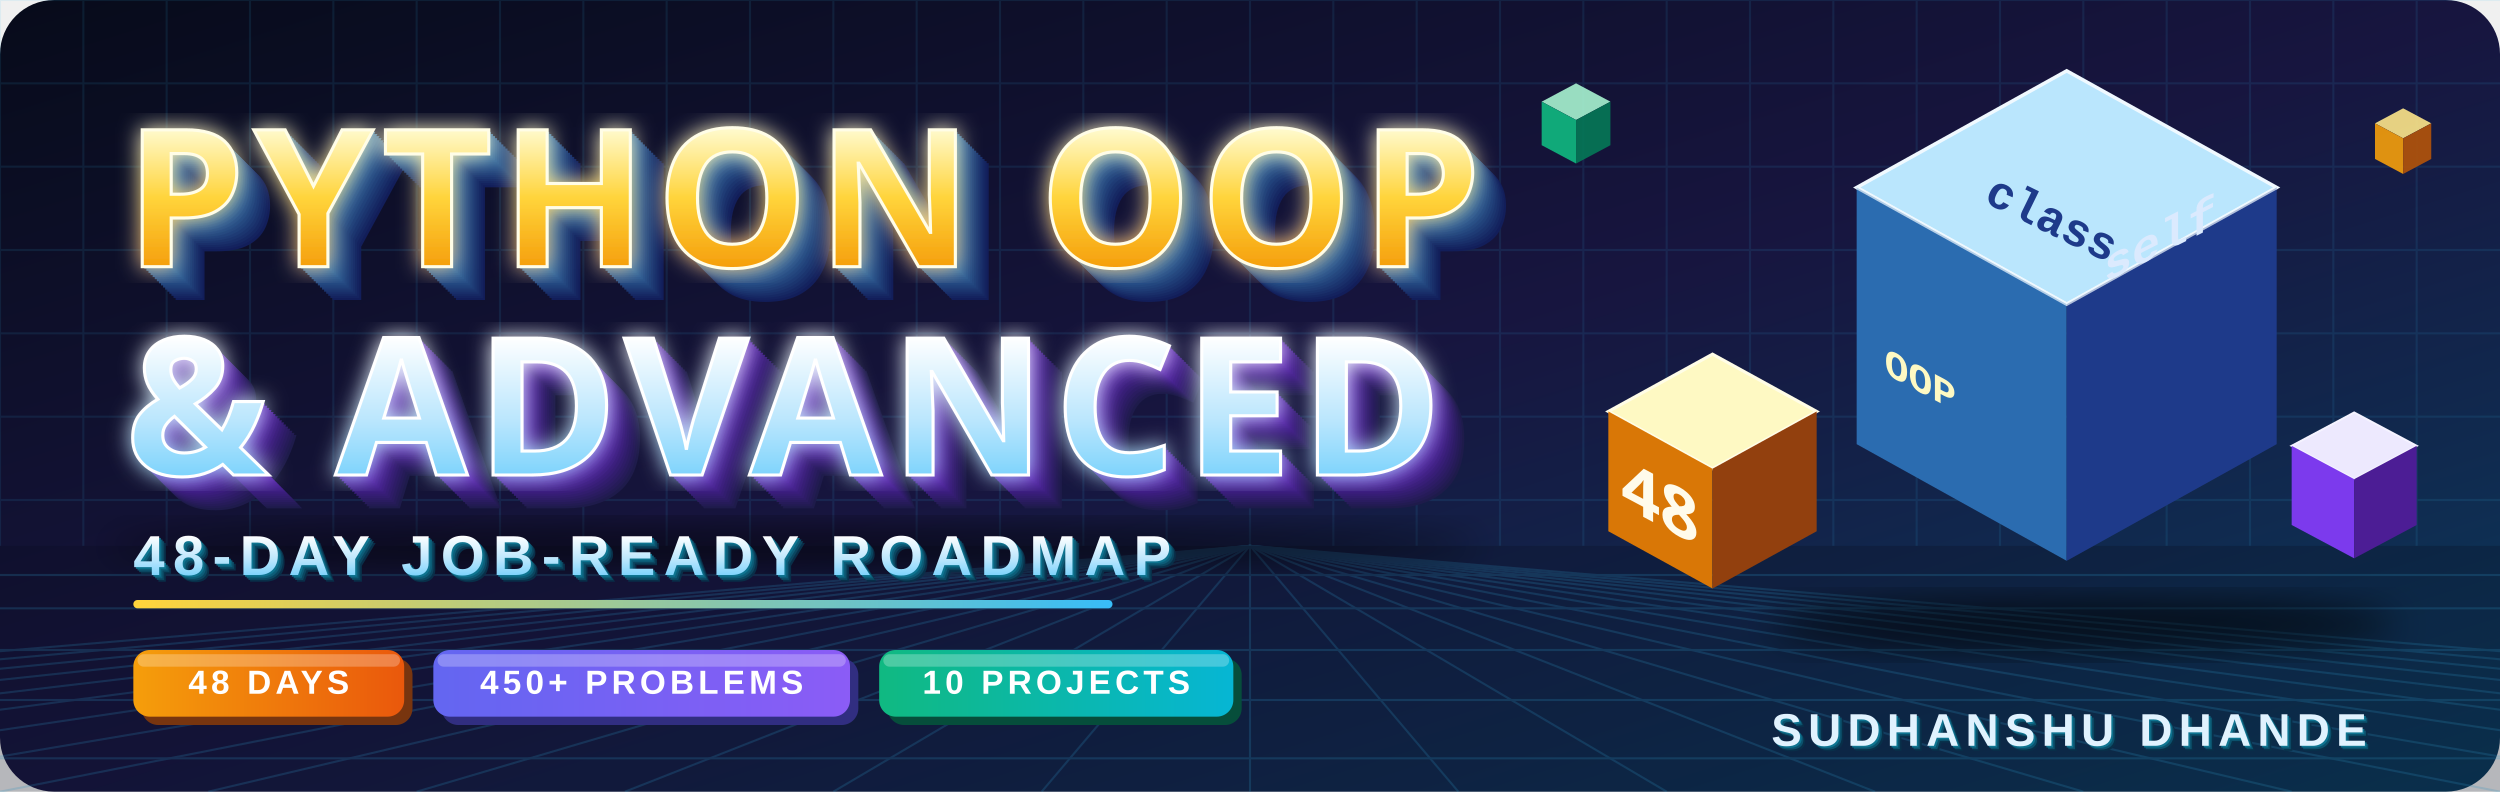
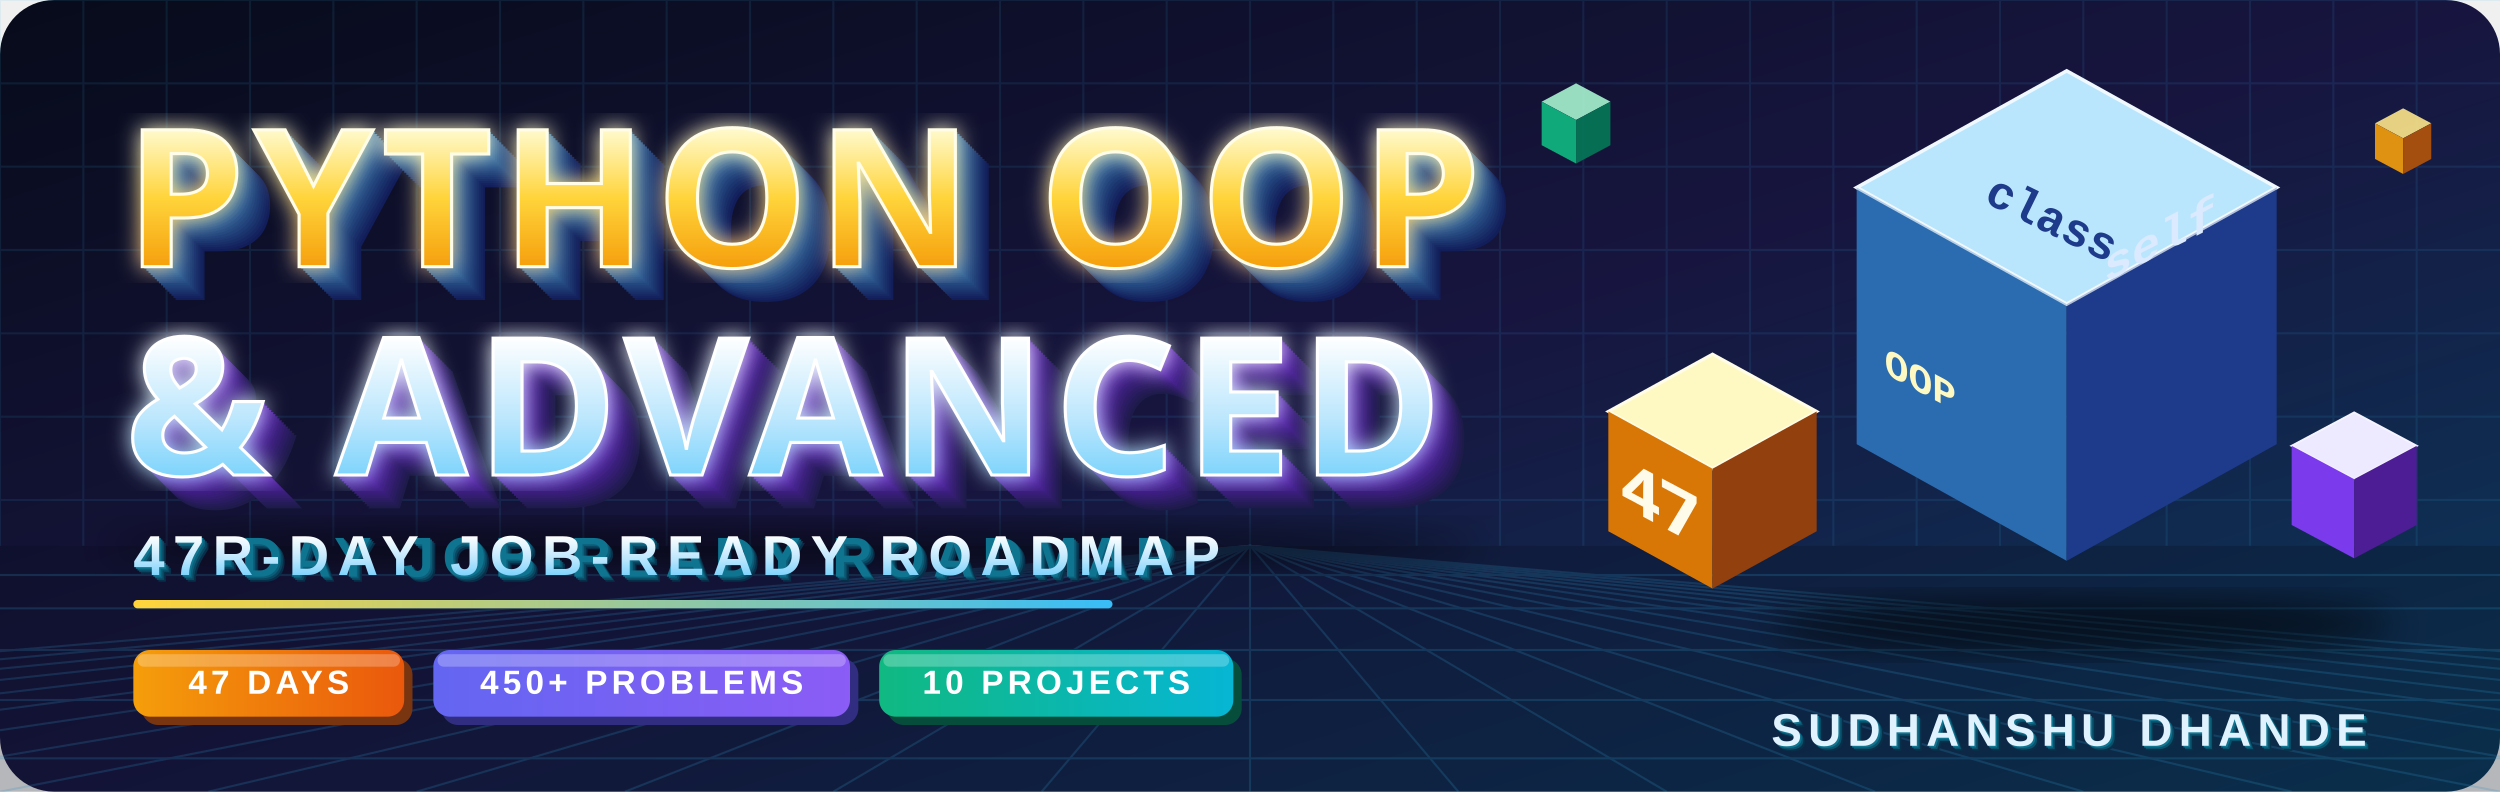
<svg xmlns="http://www.w3.org/2000/svg" width="1200" height="380" viewBox="0 0 1200 380">
  <defs>
    <linearGradient id="bg" x1="0" y1="0" x2="1" y2="1">
      <stop offset="0" stop-color="#070b1a" />
      <stop offset="0.5" stop-color="#17153f" />
      <stop offset="1" stop-color="#0a3b5c" />
    </linearGradient>
    <linearGradient id="gold" x1="0" y1="0" x2="0" y2="1">
      <stop offset="0" stop-color="#fffbd0" />
      <stop offset="0.5" stop-color="#ffd43b" />
      <stop offset="1" stop-color="#f59e0b" />
    </linearGradient>
    <linearGradient id="ice" x1="0" y1="0" x2="0" y2="1">
      <stop offset="0" stop-color="#ffffff" />
      <stop offset="0.6" stop-color="#bae6fd" />
      <stop offset="1" stop-color="#7dd3fc" />
    </linearGradient>
    <linearGradient id="line" x1="0" y1="0" x2="1" y2="0">
      <stop offset="0" stop-color="#ffd43b" />
      <stop offset="1" stop-color="#38bdf8" />
    </linearGradient>
    <linearGradient id="cA" x1="0" y1="0" x2="1" y2="0">
      <stop offset="0" stop-color="#f59e0b" />
      <stop offset="1" stop-color="#ea580c" />
    </linearGradient>
    <linearGradient id="cB" x1="0" y1="0" x2="1" y2="0">
      <stop offset="0" stop-color="#6366f1" />
      <stop offset="1" stop-color="#8b5cf6" />
    </linearGradient>
    <linearGradient id="cC" x1="0" y1="0" x2="1" y2="0">
      <stop offset="0" stop-color="#10b981" />
      <stop offset="1" stop-color="#06b6d4" />
    </linearGradient>
    <filter id="glow">
      <feGaussianBlur stdDeviation="5" result="b" />
      <feMerge>
        <feMergeNode in="b" />
        <feMergeNode in="SourceGraphic" />
      </feMerge>
    </filter>
    <filter id="blur">
      <feGaussianBlur stdDeviation="9" />
    </filter>
    <style>
      .t { font: 900 92px 'Arial Black', Impact, 'Segoe UI', sans-serif; letter-spacing: 4px; }
      .sub { font: 800 27px 'Segoe UI', Arial, sans-serif; letter-spacing: 4px; }
      .chip { font: 800 16px 'Segoe UI', Arial, sans-serif; letter-spacing: 2px; fill: #ffffff; }
      .me { font: 800 22px 'Segoe UI', Arial, sans-serif; letter-spacing: 3px; }
      .code { font: 800 20px Consolas, 'Courier New', monospace; }
      .num { font: 900 30px 'Arial Black', Impact, sans-serif; }
    </style>
  </defs>
  <rect width="1200" height="380" rx="26" fill="url(#bg)" />
  <g opacity="0.10" stroke="#38bdf8">
    <line x1="0" y1="0" x2="0" y2="262" />
    <line x1="40" y1="0" x2="40" y2="262" />
    <line x1="80" y1="0" x2="80" y2="262" />
    <line x1="120" y1="0" x2="120" y2="262" />
    <line x1="160" y1="0" x2="160" y2="262" />
    <line x1="200" y1="0" x2="200" y2="262" />
    <line x1="240" y1="0" x2="240" y2="262" />
    <line x1="280" y1="0" x2="280" y2="262" />
    <line x1="320" y1="0" x2="320" y2="262" />
    <line x1="360" y1="0" x2="360" y2="262" />
    <line x1="400" y1="0" x2="400" y2="262" />
    <line x1="440" y1="0" x2="440" y2="262" />
    <line x1="480" y1="0" x2="480" y2="262" />
    <line x1="520" y1="0" x2="520" y2="262" />
    <line x1="560" y1="0" x2="560" y2="262" />
    <line x1="600" y1="0" x2="600" y2="262" />
    <line x1="640" y1="0" x2="640" y2="262" />
    <line x1="680" y1="0" x2="680" y2="262" />
    <line x1="720" y1="0" x2="720" y2="262" />
    <line x1="760" y1="0" x2="760" y2="262" />
    <line x1="800" y1="0" x2="800" y2="262" />
    <line x1="840" y1="0" x2="840" y2="262" />
    <line x1="880" y1="0" x2="880" y2="262" />
    <line x1="920" y1="0" x2="920" y2="262" />
    <line x1="960" y1="0" x2="960" y2="262" />
    <line x1="1000" y1="0" x2="1000" y2="262" />
    <line x1="1040" y1="0" x2="1040" y2="262" />
    <line x1="1080" y1="0" x2="1080" y2="262" />
    <line x1="1120" y1="0" x2="1120" y2="262" />
    <line x1="1160" y1="0" x2="1160" y2="262" />
    <line x1="0" y1="0" x2="1200" y2="0" />
    <line x1="0" y1="40" x2="1200" y2="40" />
    <line x1="0" y1="80" x2="1200" y2="80" />
    <line x1="0" y1="120" x2="1200" y2="120" />
    <line x1="0" y1="160" x2="1200" y2="160" />
    <line x1="0" y1="200" x2="1200" y2="200" />
    <line x1="0" y1="240" x2="1200" y2="240" />
  </g>
  <g opacity="0.22" stroke="#38bdf8" stroke-width="1">
    <line x1="600" y1="262" x2="-800" y2="380" />
    <line x1="600" y1="262" x2="-700" y2="380" />
    <line x1="600" y1="262" x2="-600" y2="380" />
    <line x1="600" y1="262" x2="-500" y2="380" />
    <line x1="600" y1="262" x2="-400" y2="380" />
    <line x1="600" y1="262" x2="-300" y2="380" />
    <line x1="600" y1="262" x2="-200" y2="380" />
    <line x1="600" y1="262" x2="-100" y2="380" />
    <line x1="600" y1="262" x2="0" y2="380" />
    <line x1="600" y1="262" x2="100" y2="380" />
    <line x1="600" y1="262" x2="200" y2="380" />
    <line x1="600" y1="262" x2="300" y2="380" />
    <line x1="600" y1="262" x2="400" y2="380" />
    <line x1="600" y1="262" x2="500" y2="380" />
    <line x1="600" y1="262" x2="600" y2="380" />
    <line x1="600" y1="262" x2="700" y2="380" />
    <line x1="600" y1="262" x2="800" y2="380" />
    <line x1="600" y1="262" x2="900" y2="380" />
    <line x1="600" y1="262" x2="1000" y2="380" />
    <line x1="600" y1="262" x2="1100" y2="380" />
    <line x1="600" y1="262" x2="1200" y2="380" />
    <line x1="600" y1="262" x2="1300" y2="380" />
    <line x1="600" y1="262" x2="1400" y2="380" />
    <line x1="600" y1="262" x2="1500" y2="380" />
    <line x1="600" y1="262" x2="1600" y2="380" />
    <line x1="600" y1="262" x2="1700" y2="380" />
    <line x1="600" y1="262" x2="1800" y2="380" />
    <line x1="600" y1="262" x2="1900" y2="380" />
    <line x1="600" y1="262" x2="2000" y2="380" />
    <line x1="0" y1="276" x2="1200" y2="276" />
    <line x1="0" y1="292" x2="1200" y2="292" />
    <line x1="0" y1="312" x2="1200" y2="312" />
    <line x1="0" y1="336" x2="1200" y2="336" />
    <line x1="0" y1="364" x2="1200" y2="364" />
  </g>
  <rect x="0" y="262" width="1200" height="118" fill="#070b1a" opacity="0.25" />
  <ellipse cx="380" cy="262" rx="330" ry="12" fill="#000" opacity="0.5" filter="url(#blur)" />
  <ellipse cx="1000" cy="300" rx="150" ry="15" fill="#000" opacity="0.55" filter="url(#blur)" />
  <text x="76.0" y="144.0" class="t" fill="rgb(18, 30, 90)">PYTHON OOP</text>
  <text x="75.0" y="143.0" class="t" fill="rgb(20, 35, 95)">PYTHON OOP</text>
  <text x="74.0" y="142.0" class="t" fill="rgb(22, 41, 100)">PYTHON OOP</text>
  <text x="73.0" y="141.0" class="t" fill="rgb(25, 47, 106)">PYTHON OOP</text>
  <text x="72.0" y="140.0" class="t" fill="rgb(27, 53, 111)">PYTHON OOP</text>
  <text x="71.0" y="139.0" class="t" fill="rgb(30, 59, 117)">PYTHON OOP</text>
  <text x="70.0" y="138.0" class="t" fill="rgb(32, 65, 122)">PYTHON OOP</text>
  <text x="69.0" y="137.0" class="t" fill="rgb(35, 71, 127)">PYTHON OOP</text>
  <text x="68.0" y="136.0" class="t" fill="rgb(37, 76, 133)">PYTHON OOP</text>
  <text x="67.0" y="135.0" class="t" fill="rgb(40, 82, 138)">PYTHON OOP</text>
  <text x="66.0" y="134.0" class="t" fill="rgb(42, 88, 144)">PYTHON OOP</text>
  <text x="65.0" y="133.0" class="t" fill="rgb(45, 94, 149)">PYTHON OOP</text>
  <text x="64.0" y="132.0" class="t" fill="rgb(47, 100, 154)">PYTHON OOP</text>
  <text x="63.0" y="131.0" class="t" fill="rgb(50, 106, 160)">PYTHON OOP</text>
  <text x="62.0" y="130.0" class="t" fill="rgb(52, 112, 165)">PYTHON OOP</text>
  <text x="61.0" y="129.0" class="t" fill="rgb(55, 118, 171)">PYTHON OOP</text>
  <text x="60" y="128" class="t" fill="url(#gold)" stroke="#fffde7" stroke-width="1.5" filter="url(#glow)">PYTHON OOP</text>
  <text x="76.0" y="244.0" class="t" fill="rgb(30, 27, 75)">&amp; ADVANCED</text>
  <text x="75.0" y="243.0" class="t" fill="rgb(34, 27, 82)">&amp; ADVANCED</text>
  <text x="74.0" y="242.0" class="t" fill="rgb(38, 27, 89)">&amp; ADVANCED</text>
  <text x="73.0" y="241.0" class="t" fill="rgb(42, 28, 96)">&amp; ADVANCED</text>
  <text x="72.0" y="240.0" class="t" fill="rgb(46, 28, 103)">&amp; ADVANCED</text>
  <text x="71.0" y="239.0" class="t" fill="rgb(50, 29, 110)">&amp; ADVANCED</text>
  <text x="70.0" y="238.0" class="t" fill="rgb(54, 29, 117)">&amp; ADVANCED</text>
  <text x="69.0" y="237.0" class="t" fill="rgb(58, 29, 124)">&amp; ADVANCED</text>
  <text x="68.0" y="236.0" class="t" fill="rgb(62, 30, 132)">&amp; ADVANCED</text>
  <text x="67.0" y="235.0" class="t" fill="rgb(66, 30, 139)">&amp; ADVANCED</text>
  <text x="66.0" y="234.0" class="t" fill="rgb(70, 31, 146)">&amp; ADVANCED</text>
  <text x="65.0" y="233.0" class="t" fill="rgb(74, 31, 153)">&amp; ADVANCED</text>
  <text x="64.0" y="232.0" class="t" fill="rgb(78, 31, 160)">&amp; ADVANCED</text>
  <text x="63.0" y="231.0" class="t" fill="rgb(82, 32, 167)">&amp; ADVANCED</text>
  <text x="62.0" y="230.0" class="t" fill="rgb(86, 32, 174)">&amp; ADVANCED</text>
  <text x="61.0" y="229.0" class="t" fill="rgb(91, 33, 182)">&amp; ADVANCED</text>
  <text x="60" y="228" class="t" fill="url(#ice)" stroke="#ffffff" stroke-width="1.5" filter="url(#glow)">&amp; ADVANCED</text>
-   <text x="67.2" y="279.2" class="sub" fill="rgb(8, 47, 73)">48-DAY JOB-READY ROADMAP</text>
-   <text x="66.4" y="278.4" class="sub" fill="rgb(10, 70, 96)">48-DAY JOB-READY ROADMAP</text>
-   <text x="65.6" y="277.6" class="sub" fill="rgb(12, 93, 120)">48-DAY JOB-READY ROADMAP</text>
-   <text x="64.8" y="276.8" class="sub" fill="rgb(14, 116, 144)">48-DAY JOB-READY ROADMAP</text>
-   <text x="64" y="276" class="sub" fill="url(#ice)">48-DAY JOB-READY ROADMAP</text>
+   <text x="67.2" y="279.2" class="sub" fill="rgb(8, 47, 73)">47-DAY JOB-READY ROADMAP</text>
+   <text x="66.4" y="278.4" class="sub" fill="rgb(10, 70, 96)">47-DAY JOB-READY ROADMAP</text>
+   <text x="65.6" y="277.6" class="sub" fill="rgb(12, 93, 120)">47-DAY JOB-READY ROADMAP</text>
+   <text x="64.8" y="276.8" class="sub" fill="rgb(14, 116, 144)">47-DAY JOB-READY ROADMAP</text>
+   <text x="64" y="276" class="sub" fill="url(#ice)">47R-DAY JOB-READY ROADMAP</text>
  <rect x="64" y="288" width="470" height="4" rx="2" fill="url(#line)" />
  <g>
    <rect x="68" y="316" width="130" height="32" rx="8" fill="#78350f" />
    <rect x="64" y="312" width="130" height="32" rx="8" fill="url(#cA)" />
    <rect x="66" y="314" width="126" height="6" rx="3" fill="#fff" opacity="0.25" />
-     <text x="129.0" y="333" text-anchor="middle" class="chip">48 DAYS</text>
+     <text x="129.0" y="333" text-anchor="middle" class="chip">47 DAYS</text>
  </g>
  <g>
    <rect x="212" y="316" width="200" height="32" rx="8" fill="#312e81" />
    <rect x="208" y="312" width="200" height="32" rx="8" fill="url(#cB)" />
    <rect x="210" y="314" width="196" height="6" rx="3" fill="#fff" opacity="0.25" />
    <text x="308.0" y="333" text-anchor="middle" class="chip">450+ PROBLEMS</text>
  </g>
  <g>
    <rect x="426" y="316" width="170" height="32" rx="8" fill="#064e3b" />
    <rect x="422" y="312" width="170" height="32" rx="8" fill="url(#cC)" />
    <rect x="424" y="314" width="166" height="6" rx="3" fill="#fff" opacity="0.25" />
    <text x="507.0" y="333" text-anchor="middle" class="chip">10 PROJECTS</text>
  </g>
  <g transform="translate(880,34) scale(1.12)">
    <polygon points="100,0 190,50 100,100 10,50" fill="#bae6fd" stroke="#f0f9ff" stroke-width="1.5" />
    <polygon points="10,50 100,100 100,210 10,160" fill="#2b6cb0" />
    <polygon points="100,100 190,50 190,160 100,210" fill="#1e3a8a" />
    <polyline points="10,50 100,100 190,50" fill="none" stroke="#f0f9ff" stroke-width="1.5" opacity="0.7" />
    <text x="64" y="56" class="code" style="fill:#1e3a8a" transform="rotate(26 64 56)">class</text>
    <text x="116" y="150" class="code" style="fill:#dbeafe" transform="skewY(-27)">self</text>
    <text x="22" y="118" class="code" style="fill:#fef9c3;font-size:17px" transform="skewY(28)">OOP</text>
  </g>
  <g transform="translate(772,170) scale(1.25)">
    <polygon points="40,0 80,22 40,44 0,22" fill="#fef9c3" stroke="#fffde7" stroke-width="1.2" />
    <polygon points="0,22 40,44 40,90 0,68" fill="#d97706" />
    <polygon points="40,44 80,22 80,68 40,90" fill="#92400e" />
-     <text transform="translate(5,58) skewY(28)" class="num" style="fill:#fffbeb;font-size:26px">48</text>
+     <text transform="translate(5,58) skewY(28)" class="num" style="fill:#fffbeb;font-size:26px">47</text>
  </g>
  <g transform="translate(1100,198)">
    <polygon points="30,0 60,16 30,32 0,16" fill="#ede9fe" stroke="#f5f3ff" stroke-width="1" />
    <polygon points="0,16 30,32 30,70 0,54" fill="#7c3aed" />
    <polygon points="30,32 60,16 60,54 30,70" fill="#4c1d95" />
  </g>
  <g transform="translate(740,40) scale(0.55)" opacity="0.9">
    <polygon points="30,0 60,16 30,32 0,16" fill="#a7f3d0" />
    <polygon points="0,16 30,32 30,70 0,54" fill="#10b981" />
    <polygon points="30,32 60,16 60,54 30,70" fill="#047857" />
  </g>
  <g transform="translate(1140,52) scale(0.45)" opacity="0.9">
    <polygon points="30,0 60,16 30,32 0,16" fill="#fde68a" />
    <polygon points="0,16 30,32 30,70 0,54" fill="#f59e0b" />
    <polygon points="30,32 60,16 60,54 30,70" fill="#b45309" />
  </g>
  <text x="1138.4" y="360.4" class="me" text-anchor="end" fill="rgb(8, 47, 73)">SUDHANSHU DHANDE</text>
  <text x="1137.6" y="359.6" class="me" text-anchor="end" fill="rgb(11, 81, 108)">SUDHANSHU DHANDE</text>
  <text x="1136.8" y="358.8" class="me" text-anchor="end" fill="rgb(14, 116, 144)">SUDHANSHU DHANDE</text>
  <text x="1136" y="358" text-anchor="end" class="me" fill="#e0f2fe">SUDHANSHU DHANDE</text>
</svg>
